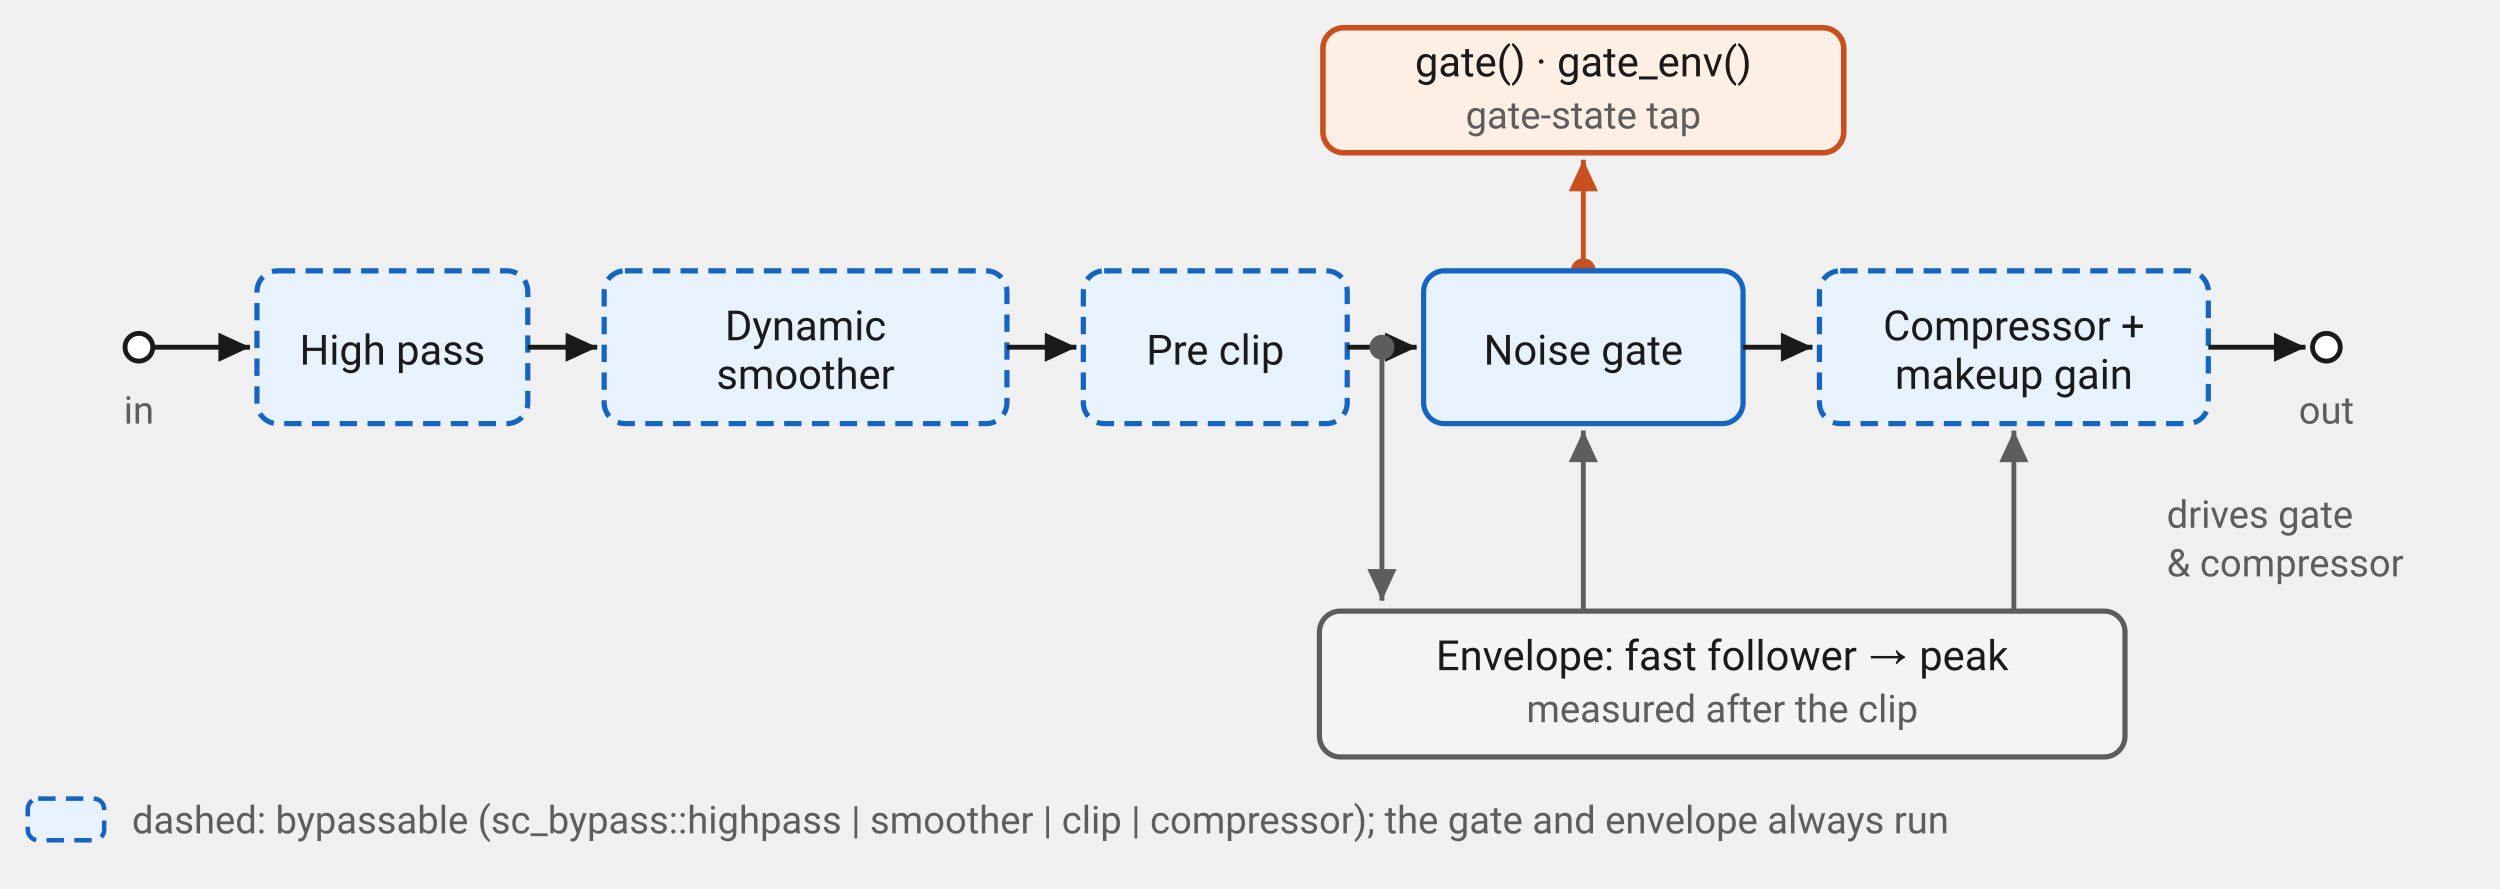
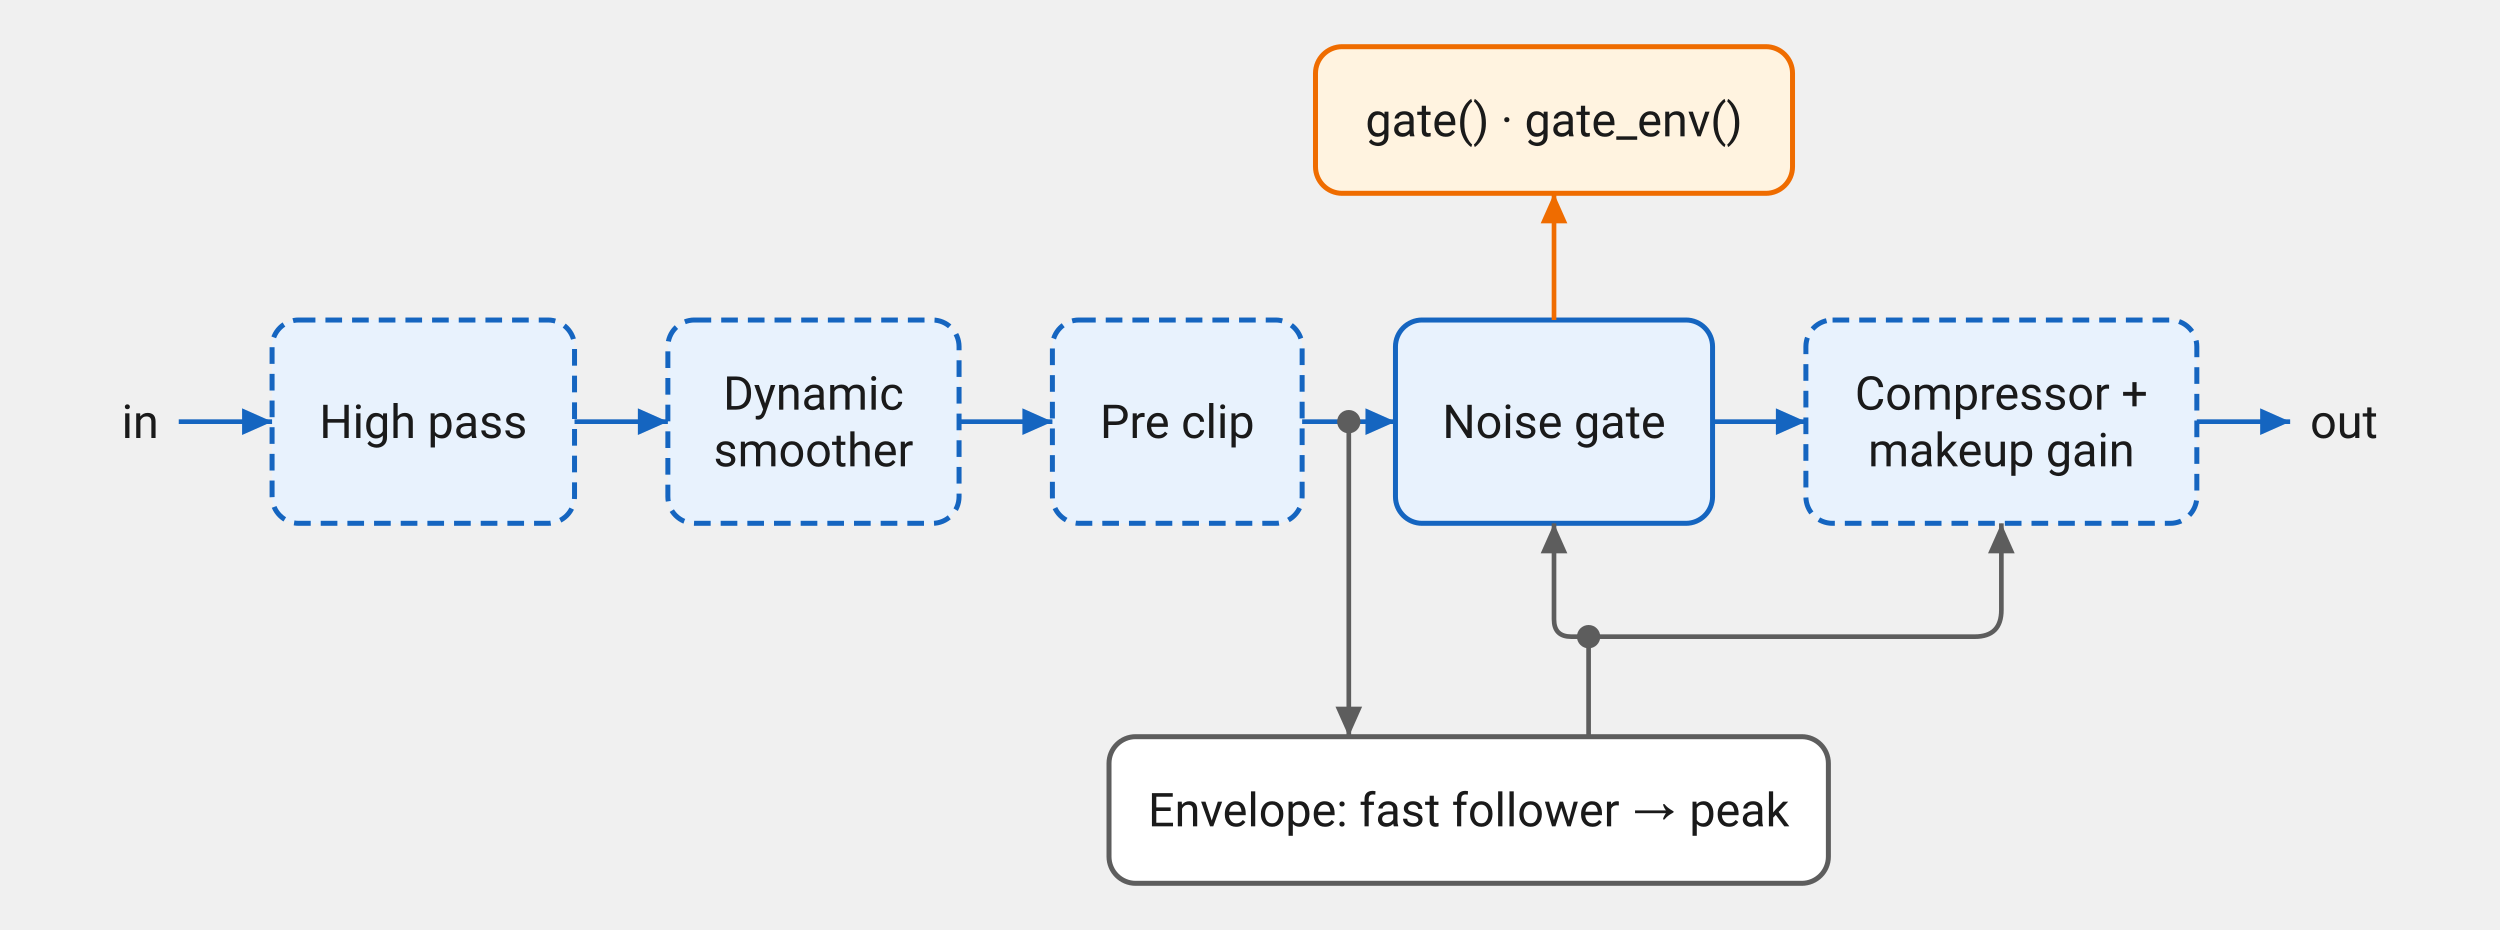
- <svg xmlns="http://www.w3.org/2000/svg" width="720" height="256" viewBox="0 0 720 256" font-family="-apple-system, BlinkMacSystemFont, &quot;Segoe UI&quot;, Roboto, Helvetica, Arial, sans-serif" font-size="12">
-   <defs>
-     <marker id="a-blk" markerWidth="9" markerHeight="9" refX="6.5" refY="3" orient="auto">
-       <path d="M0,0 L6.5,3 L0,6 Z" fill="#1a1a1a" />
-     </marker>
-     <marker id="a-gry" markerWidth="9" markerHeight="9" refX="6.5" refY="3" orient="auto">
-       <path d="M0,0 L6.5,3 L0,6 Z" fill="#5d5d5d" />
-     </marker>
-     <marker id="a-org" markerWidth="9" markerHeight="9" refX="6.5" refY="3" orient="auto">
-       <path d="M0,0 L6.5,3 L0,6 Z" fill="#c8501e" />
-     </marker>
-   </defs>
-   <rect x="381" y="8" width="150" height="36" rx="6" fill="#fdefe4" stroke="#c8501e" stroke-width="1.6" />
-   <text x="456" y="22" text-anchor="middle" fill="#1a1a1a">gate() · gate_env()</text>
-   <text x="456" y="37" text-anchor="middle" fill="#5d5d5d" font-size="11">gate-state tap</text>
-   <circle cx="456" cy="78" r="3.6" fill="#c8501e" />
-   <line x1="456" y1="76" x2="456" y2="46" stroke="#c8501e" stroke-width="1.4" marker-end="url(#a-org)" />
-   <g fill="#e8f2fd" stroke="#1565c0" stroke-width="1.5">
-     <rect x="410" y="78" width="92" height="44" rx="6" />
-   </g>
-   <circle cx="40" cy="100" r="4" fill="#ffffff" stroke="#1a1a1a" stroke-width="1.4" />
-   <circle cx="670" cy="100" r="4" fill="#ffffff" stroke="#1a1a1a" stroke-width="1.4" />
-   <text x="40" y="122" text-anchor="middle" fill="#5d5d5d" font-size="11">in</text>
-   <text x="670" y="122" text-anchor="middle" fill="#5d5d5d" font-size="11">out</text>
-   <g fill="#e8f2fd" stroke="#1565c0" stroke-width="1.5" stroke-dasharray="5 3">
-     <rect x="74" y="78" width="78" height="44" rx="6" />
-     <rect x="174" y="78" width="116" height="44" rx="6" />
-     <rect x="312" y="78" width="76" height="44" rx="6" />
-     <rect x="524" y="78" width="112" height="44" rx="6" />
-   </g>
-   <g fill="#1a1a1a" text-anchor="middle">
-     <text x="113" y="105">High pass</text>
-     <text x="232" y="98">Dynamic</text>
-     <text x="232" y="112">smoother</text>
-     <text x="350" y="105">Pre clip</text>
-     <text x="456" y="105">Noise gate</text>
-     <text x="580" y="98">Compressor +</text>
-     <text x="580" y="112">makeup gain</text>
-   </g>
-   <g stroke="#1a1a1a" stroke-width="1.4" fill="none" marker-end="url(#a-blk)">
-     <line x1="44" y1="100" x2="72" y2="100" />
-     <line x1="152" y1="100" x2="172" y2="100" />
-     <line x1="290" y1="100" x2="310" y2="100" />
-     <line x1="388" y1="100" x2="408" y2="100" />
-     <line x1="502" y1="100" x2="522" y2="100" />
-     <line x1="636" y1="100" x2="664" y2="100" />
-   </g>
-   <circle cx="398" cy="100" r="3.6" fill="#5d5d5d" />
-   <line x1="398" y1="102" x2="398" y2="173" stroke="#5d5d5d" stroke-width="1.4" marker-end="url(#a-gry)" />
-   <rect x="380" y="176" width="232" height="42" rx="6" fill="#f2f4f6" stroke="#5d5d5d" stroke-width="1.5" />
-   <text x="496" y="193" text-anchor="middle" fill="#1a1a1a">Envelope: fast follower → peak</text>
-   <text x="496" y="208" text-anchor="middle" fill="#5d5d5d" font-size="11">measured after the clip</text>
-   <line x1="456" y1="176" x2="456" y2="124" stroke="#5d5d5d" stroke-width="1.4" marker-end="url(#a-gry)" />
-   <line x1="580" y1="176" x2="580" y2="124" stroke="#5d5d5d" stroke-width="1.4" marker-end="url(#a-gry)" />
-   <text x="624" y="152" fill="#5d5d5d" font-size="11">drives gate</text>
-   <text x="624" y="166" fill="#5d5d5d" font-size="11">&amp; compressor</text>
-   <rect x="8" y="230" width="22" height="12" rx="3" fill="#e8f2fd" stroke="#1565c0" stroke-width="1.3" stroke-dasharray="5 3" />
-   <text x="38" y="240" fill="#5d5d5d" font-size="11">dashed: bypassable (sc_bypass::highpass | smoother | clip | compressor); the gate and envelope always run</text>
+ <svg xmlns="http://www.w3.org/2000/svg" width="750" height="279" viewBox="0 0 750 279" font-family="-apple-system, BlinkMacSystemFont, &quot;Segoe UI&quot;, Roboto, Helvetica, Arial, sans-serif, &quot;Apple Color Emoji&quot;, &quot;Segoe UI Emoji&quot;, &quot;Segoe UI Symbol&quot;" font-size="14">
+   <rect x="394.648" y="14" width="143.109" height="44" rx="8" fill="#fff3e0" stroke="#ef6c00" stroke-width="1.5" />
+   <text x="466.203" y="40.9" text-anchor="middle" fill="#1a1a1a">gate() · gate_env()</text>
+   <rect x="81.625" y="96" width="90.734" height="61" rx="8" fill="#e8f2fd" stroke="#1565c0" stroke-width="1.5" stroke-dasharray="5,3" />
+   <text x="126.992" y="131.4" text-anchor="middle" fill="#1a1a1a">High pass</text>
+   <rect x="200.359" y="96" width="87.359" height="61" rx="8" fill="#e8f2fd" stroke="#1565c0" stroke-width="1.5" stroke-dasharray="5,3" />
+   <text x="244.039" y="122.9" text-anchor="middle" fill="#1a1a1a">Dynamic</text>
+   <text x="244.039" y="139.9" text-anchor="middle" fill="#1a1a1a">smoother</text>
+   <rect x="315.719" y="96" width="74.922" height="61" rx="8" fill="#e8f2fd" stroke="#1565c0" stroke-width="1.5" stroke-dasharray="5,3" />
+   <text x="353.18" y="131.4" text-anchor="middle" fill="#1a1a1a">Pre clip</text>
+   <rect x="418.641" y="96" width="95.125" height="61" rx="8" fill="#e8f2fd" stroke="#1565c0" stroke-width="1.5" />
+   <text x="466.203" y="131.4" text-anchor="middle" fill="#1a1a1a">Noise gate</text>
+   <rect x="541.766" y="96" width="117.281" height="61" rx="8" fill="#e8f2fd" stroke="#1565c0" stroke-width="1.5" stroke-dasharray="5,3" />
+   <text x="600.406" y="122.9" text-anchor="middle" fill="#1a1a1a">Compressor +</text>
+   <text x="600.406" y="139.9" text-anchor="middle" fill="#1a1a1a">makeup gain</text>
+   <rect x="332.703" y="221" width="215.812" height="44" rx="8" fill="#ffffff" stroke="#5d5d5d" stroke-width="1.5" />
+   <text x="440.609" y="247.9" text-anchor="middle" fill="#1a1a1a">Envelope: fast follower → peak</text>
+   <line x1="53.625" y1="126.5" x2="81.625" y2="126.5" stroke="#1565c0" stroke-width="1.4" />
+   <line x1="172.359" y1="126.5" x2="200.359" y2="126.5" stroke="#1565c0" stroke-width="1.4" />
+   <line x1="287.719" y1="126.5" x2="315.719" y2="126.5" stroke="#1565c0" stroke-width="1.4" />
+   <line x1="390.641" y1="126.5" x2="418.641" y2="126.5" stroke="#1565c0" stroke-width="1.4" />
+   <line x1="513.766" y1="126.5" x2="541.766" y2="126.5" stroke="#1565c0" stroke-width="1.4" />
+   <line x1="659.047" y1="126.5" x2="687.047" y2="126.5" stroke="#1565c0" stroke-width="1.4" />
+   <line x1="466.203" y1="96" x2="466.203" y2="58" stroke="#ef6c00" stroke-width="1.4" />
+   <line x1="404.641" y1="126.5" x2="404.641" y2="221" stroke="#5d5d5d" stroke-width="1.4" />
+   <line x1="476.578" y1="221" x2="476.578" y2="191" stroke="#5d5d5d" stroke-width="1.4" />
+   <path d="M 476.58 191 L 471.39 191 Q 466.2 191 466.2 185.81 L 466.2 157" fill="none" stroke="#5d5d5d" stroke-width="1.4" />
+   <path d="M 476.58 191 L 592.41 191 Q 600.41 191 600.41 183 L 600.41 157" fill="none" stroke="#5d5d5d" stroke-width="1.4" />
+   <circle cx="404.641" cy="126.5" r="3.5" fill="#5d5d5d" />
+   <circle cx="476.578" cy="191" r="3.5" fill="#5d5d5d" />
+   <text x="47.625" y="131.4" text-anchor="end" fill="#1a1a1a">in</text>
+   <text x="693.047" y="131.4" fill="#1a1a1a">out</text>
+   <polygon points="81.625,126.5 72.625,130.5 72.625,122.5" fill="#1565c0" />
+   <polygon points="200.359,126.5 191.359,130.5 191.359,122.5" fill="#1565c0" />
+   <polygon points="315.719,126.5 306.719,130.5 306.719,122.5" fill="#1565c0" />
+   <polygon points="418.641,126.5 409.641,130.5 409.641,122.5" fill="#1565c0" />
+   <polygon points="541.766,126.5 532.766,130.5 532.766,122.5" fill="#1565c0" />
+   <polygon points="687.047,126.5 678.047,130.5 678.047,122.5" fill="#1565c0" />
+   <polygon points="466.203,58 470.203,67 462.203,67" fill="#ef6c00" />
+   <polygon points="404.641,221 400.641,212 408.641,212" fill="#5d5d5d" />
+   <polygon points="466.203,157 470.203,166 462.203,166" fill="#5d5d5d" />
+   <polygon points="600.406,157 604.406,166 596.406,166" fill="#5d5d5d" />
</svg>
